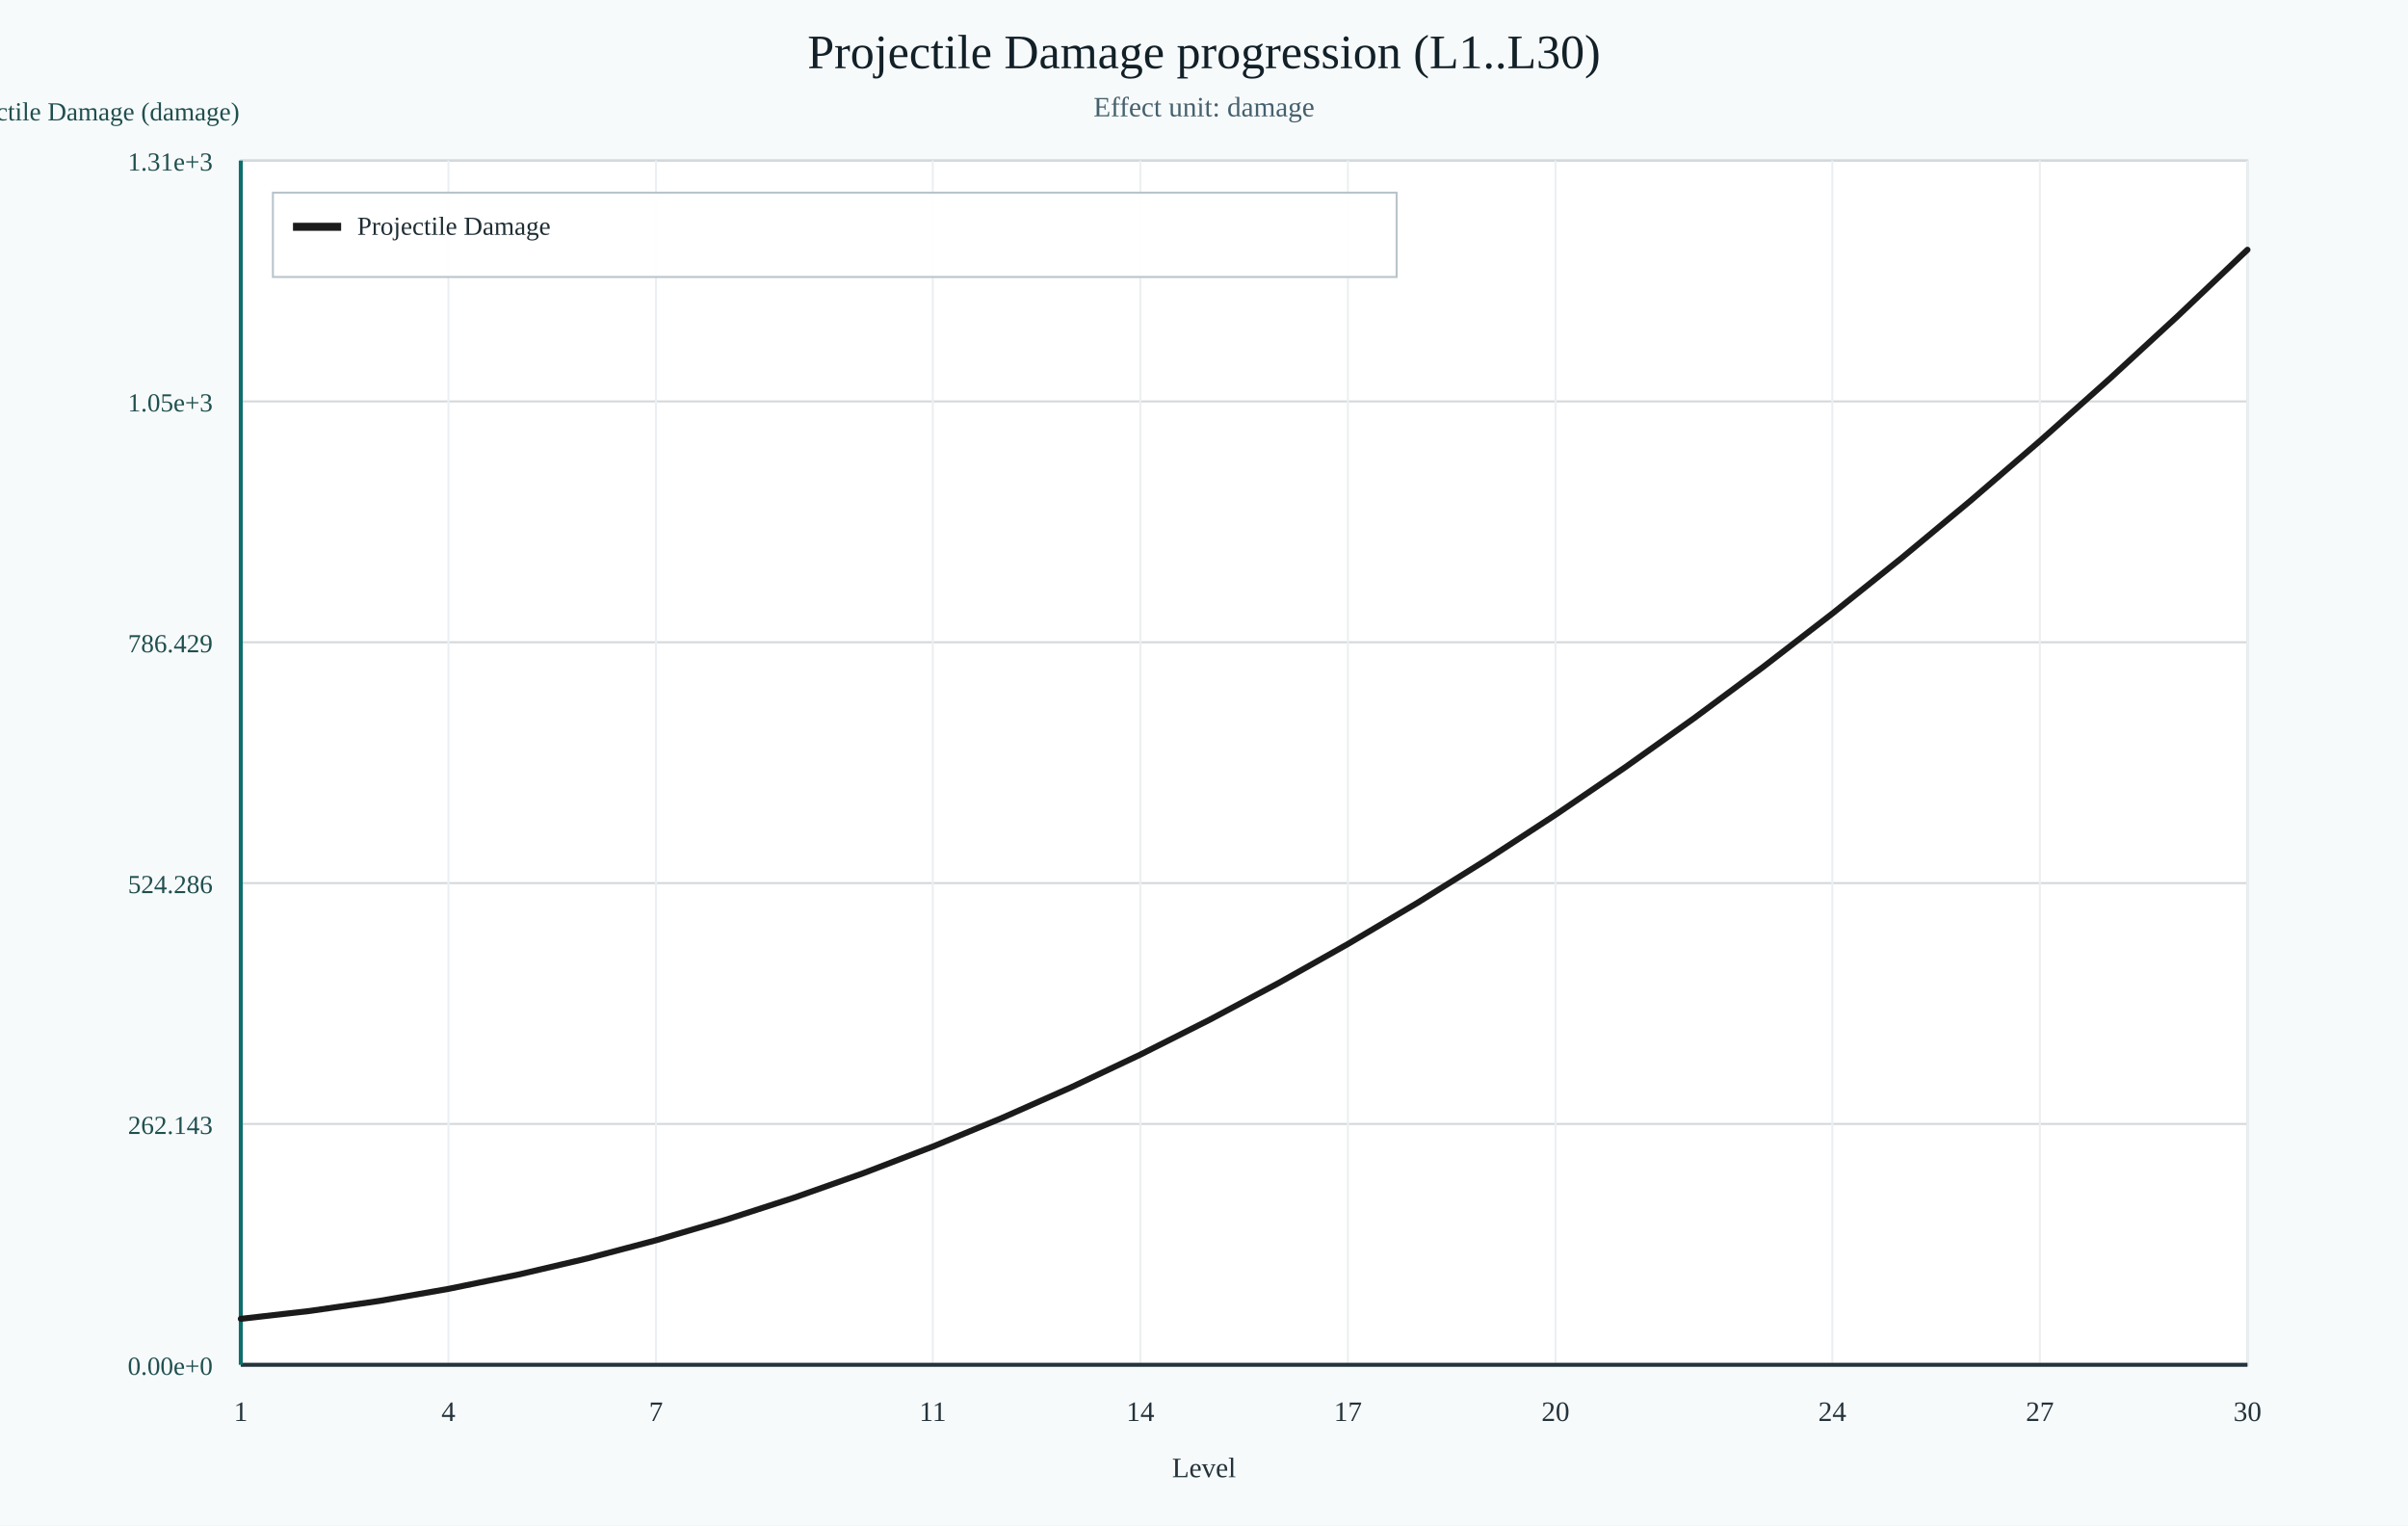
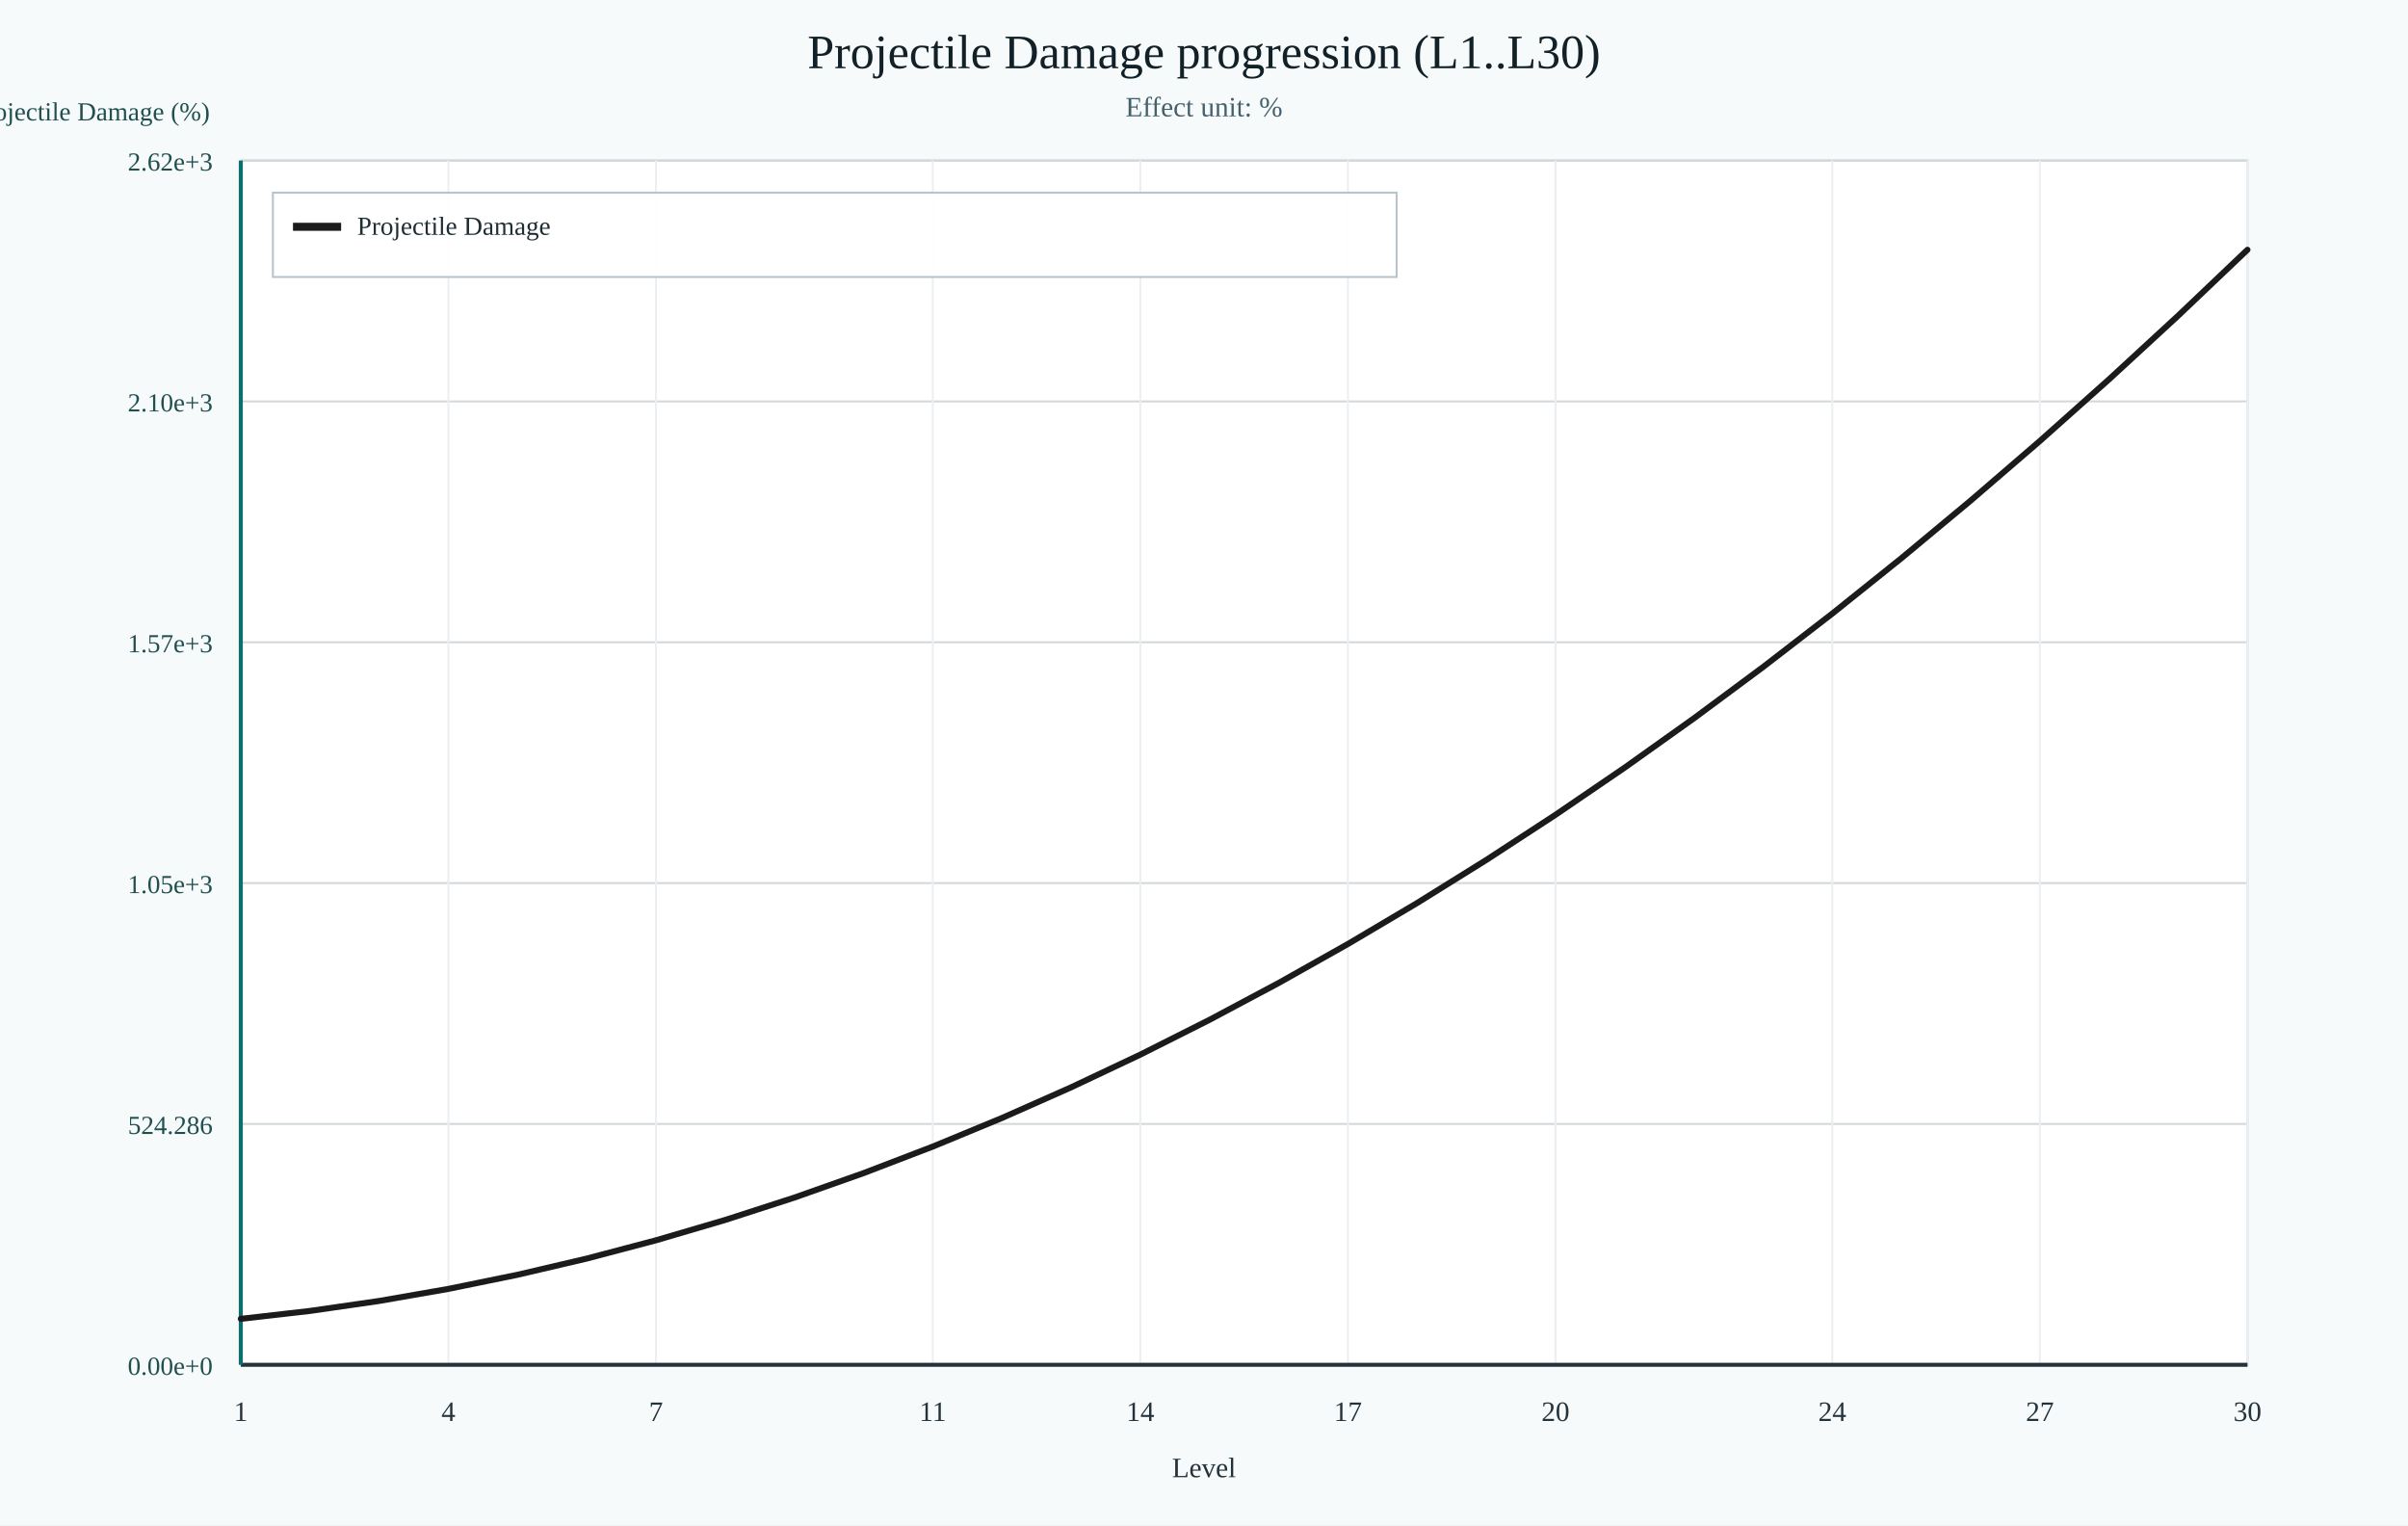
<svg xmlns="http://www.w3.org/2000/svg" width="1200" height="760" viewBox="0 0 1200 760">
  <rect x="0" y="0" width="1200" height="760" fill="#f7fafb" />
  <rect x="120" y="80" width="1000" height="600" fill="#ffffff" stroke="#cad3d8" />
  <line x1="120" y1="680.00" x2="1120" y2="680.00" stroke="#d3d8db" stroke-width="1" />
  <line x1="120" y1="560.00" x2="1120" y2="560.00" stroke="#d3d8db" stroke-width="1" />
  <line x1="120" y1="440.00" x2="1120" y2="440.00" stroke="#d3d8db" stroke-width="1" />
  <line x1="120" y1="320.00" x2="1120" y2="320.00" stroke="#d3d8db" stroke-width="1" />
  <line x1="120" y1="200.00" x2="1120" y2="200.00" stroke="#d3d8db" stroke-width="1" />
  <line x1="120" y1="80.00" x2="1120" y2="80.00" stroke="#d3d8db" stroke-width="1" />
  <line x1="120.00" y1="80" x2="120.00" y2="680" stroke="#eceff1" stroke-width="1" />
  <line x1="223.45" y1="80" x2="223.45" y2="680" stroke="#eceff1" stroke-width="1" />
  <line x1="326.90" y1="80" x2="326.90" y2="680" stroke="#eceff1" stroke-width="1" />
  <line x1="464.83" y1="80" x2="464.83" y2="680" stroke="#eceff1" stroke-width="1" />
  <line x1="568.28" y1="80" x2="568.28" y2="680" stroke="#eceff1" stroke-width="1" />
  <line x1="671.72" y1="80" x2="671.72" y2="680" stroke="#eceff1" stroke-width="1" />
  <line x1="775.17" y1="80" x2="775.17" y2="680" stroke="#eceff1" stroke-width="1" />
  <line x1="913.10" y1="80" x2="913.10" y2="680" stroke="#eceff1" stroke-width="1" />
  <line x1="1016.55" y1="80" x2="1016.55" y2="680" stroke="#eceff1" stroke-width="1" />
  <line x1="1120.00" y1="80" x2="1120.00" y2="680" stroke="#eceff1" stroke-width="1" />
  <line x1="120" y1="680" x2="1120" y2="680" stroke="#24333b" stroke-width="2" />
  <line x1="120" y1="80" x2="120" y2="680" stroke="#0d6e6e" stroke-width="2" />
  <path d="M 120.00 657.11 L 154.48 653.16 L 188.97 648.19 L 223.45 642.18 L 257.93 635.14 L 292.41 627.07 L 326.90 617.97 L 361.38 607.84 L 395.86 596.69 L 430.34 584.50 L 464.83 571.28 L 499.31 557.03 L 533.79 541.75 L 568.28 525.45 L 602.76 508.11 L 637.24 489.74 L 671.72 470.34 L 706.21 449.92 L 740.69 428.46 L 775.17 405.97 L 809.66 382.45 L 844.14 357.90 L 878.62 332.33 L 913.10 305.72 L 947.59 278.08 L 982.07 249.41 L 1016.55 219.72 L 1051.03 188.99 L 1085.52 157.23 L 1120.00 124.44" fill="none" stroke="#1b1b1b" stroke-width="3" stroke-linejoin="round" stroke-linecap="round" />
  <g>
    <rect x="136" y="96" width="560" height="42" fill="#ffffff" fill-opacity="0.92" stroke="#b8c4cb" />
    <g>
      <line x1="146" y1="113" x2="170" y2="113" stroke="#1b1b1b" stroke-width="4" />
      <text x="178" y="117" font-size="13" fill="#1f2d34">Projectile Damage</text>
    </g>
  </g>
  <text x="120.00" y="708" font-size="14" text-anchor="middle" fill="#24333b">1</text>
  <text x="223.45" y="708" font-size="14" text-anchor="middle" fill="#24333b">4</text>
  <text x="326.90" y="708" font-size="14" text-anchor="middle" fill="#24333b">7</text>
  <text x="464.83" y="708" font-size="14" text-anchor="middle" fill="#24333b">11</text>
  <text x="568.28" y="708" font-size="14" text-anchor="middle" fill="#24333b">14</text>
  <text x="671.72" y="708" font-size="14" text-anchor="middle" fill="#24333b">17</text>
  <text x="775.17" y="708" font-size="14" text-anchor="middle" fill="#24333b">20</text>
  <text x="913.10" y="708" font-size="14" text-anchor="middle" fill="#24333b">24</text>
  <text x="1016.55" y="708" font-size="14" text-anchor="middle" fill="#24333b">27</text>
  <text x="1120.00" y="708" font-size="14" text-anchor="middle" fill="#24333b">30</text>
  <text x="106" y="685.00" font-size="13" text-anchor="end" fill="#204f4f">0.00e+0</text>
-   <text x="106" y="565.00" font-size="13" text-anchor="end" fill="#204f4f">262.143</text>
-   <text x="106" y="445.00" font-size="13" text-anchor="end" fill="#204f4f">524.286</text>
-   <text x="106" y="325.00" font-size="13" text-anchor="end" fill="#204f4f">786.429</text>
-   <text x="106" y="205.00" font-size="13" text-anchor="end" fill="#204f4f">1.05e+3</text>
-   <text x="106" y="85.00" font-size="13" text-anchor="end" fill="#204f4f">1.31e+3</text>
+   <text x="106" y="565.00" font-size="13" text-anchor="end" fill="#204f4f">524.286</text>
+   <text x="106" y="445.00" font-size="13" text-anchor="end" fill="#204f4f">1.05e+3</text>
+   <text x="106" y="325.00" font-size="13" text-anchor="end" fill="#204f4f">1.57e+3</text>
+   <text x="106" y="205.00" font-size="13" text-anchor="end" fill="#204f4f">2.10e+3</text>
+   <text x="106" y="85.00" font-size="13" text-anchor="end" fill="#204f4f">2.62e+3</text>
  <text x="600" y="34" font-size="24" text-anchor="middle" fill="#122028">Projectile Damage progression (L1..L30)</text>
-   <text x="600" y="58" font-size="14" text-anchor="middle" fill="#45606d">Effect unit: damage</text>
+   <text x="600" y="58" font-size="14" text-anchor="middle" fill="#45606d">Effect unit: %</text>
  <text x="600" y="736" font-size="14" text-anchor="middle" fill="#24333b">Level</text>
-   <text x="45" y="60" font-size="13" text-anchor="middle" fill="#204f4f">Projectile Damage (damage)</text>
+   <text x="45" y="60" font-size="13" text-anchor="middle" fill="#204f4f">Projectile Damage (%)</text>
</svg>
